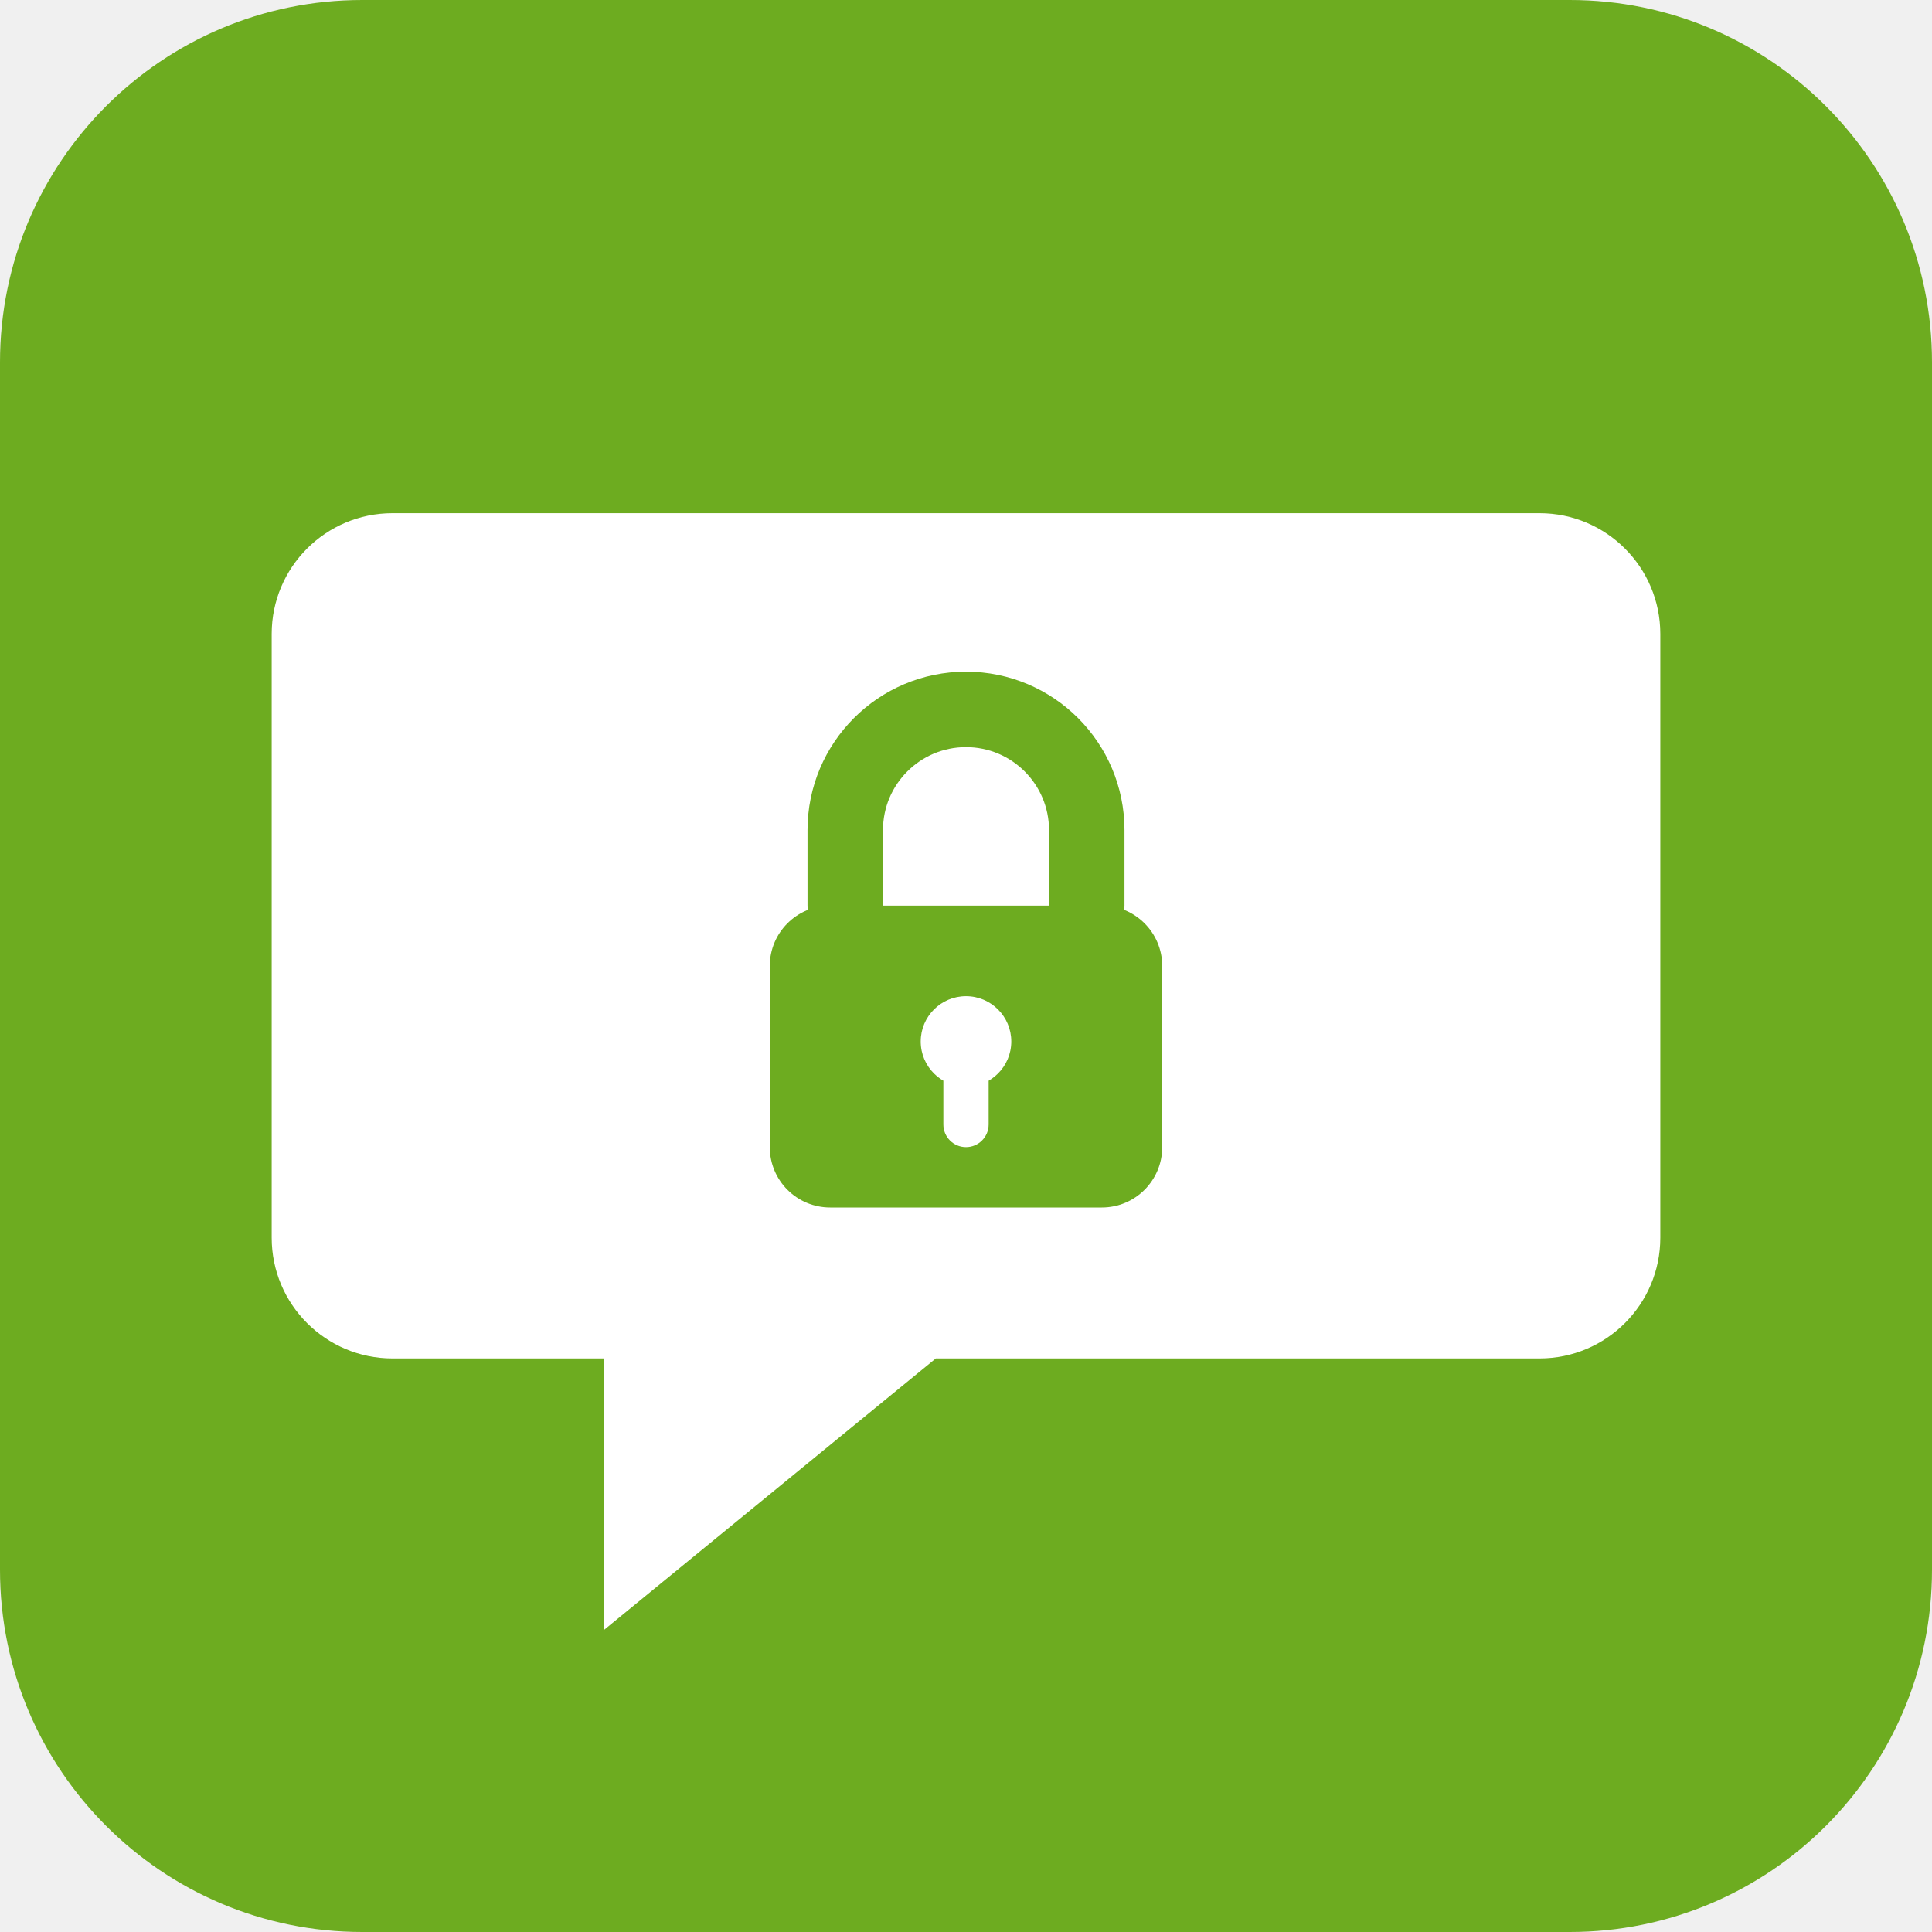
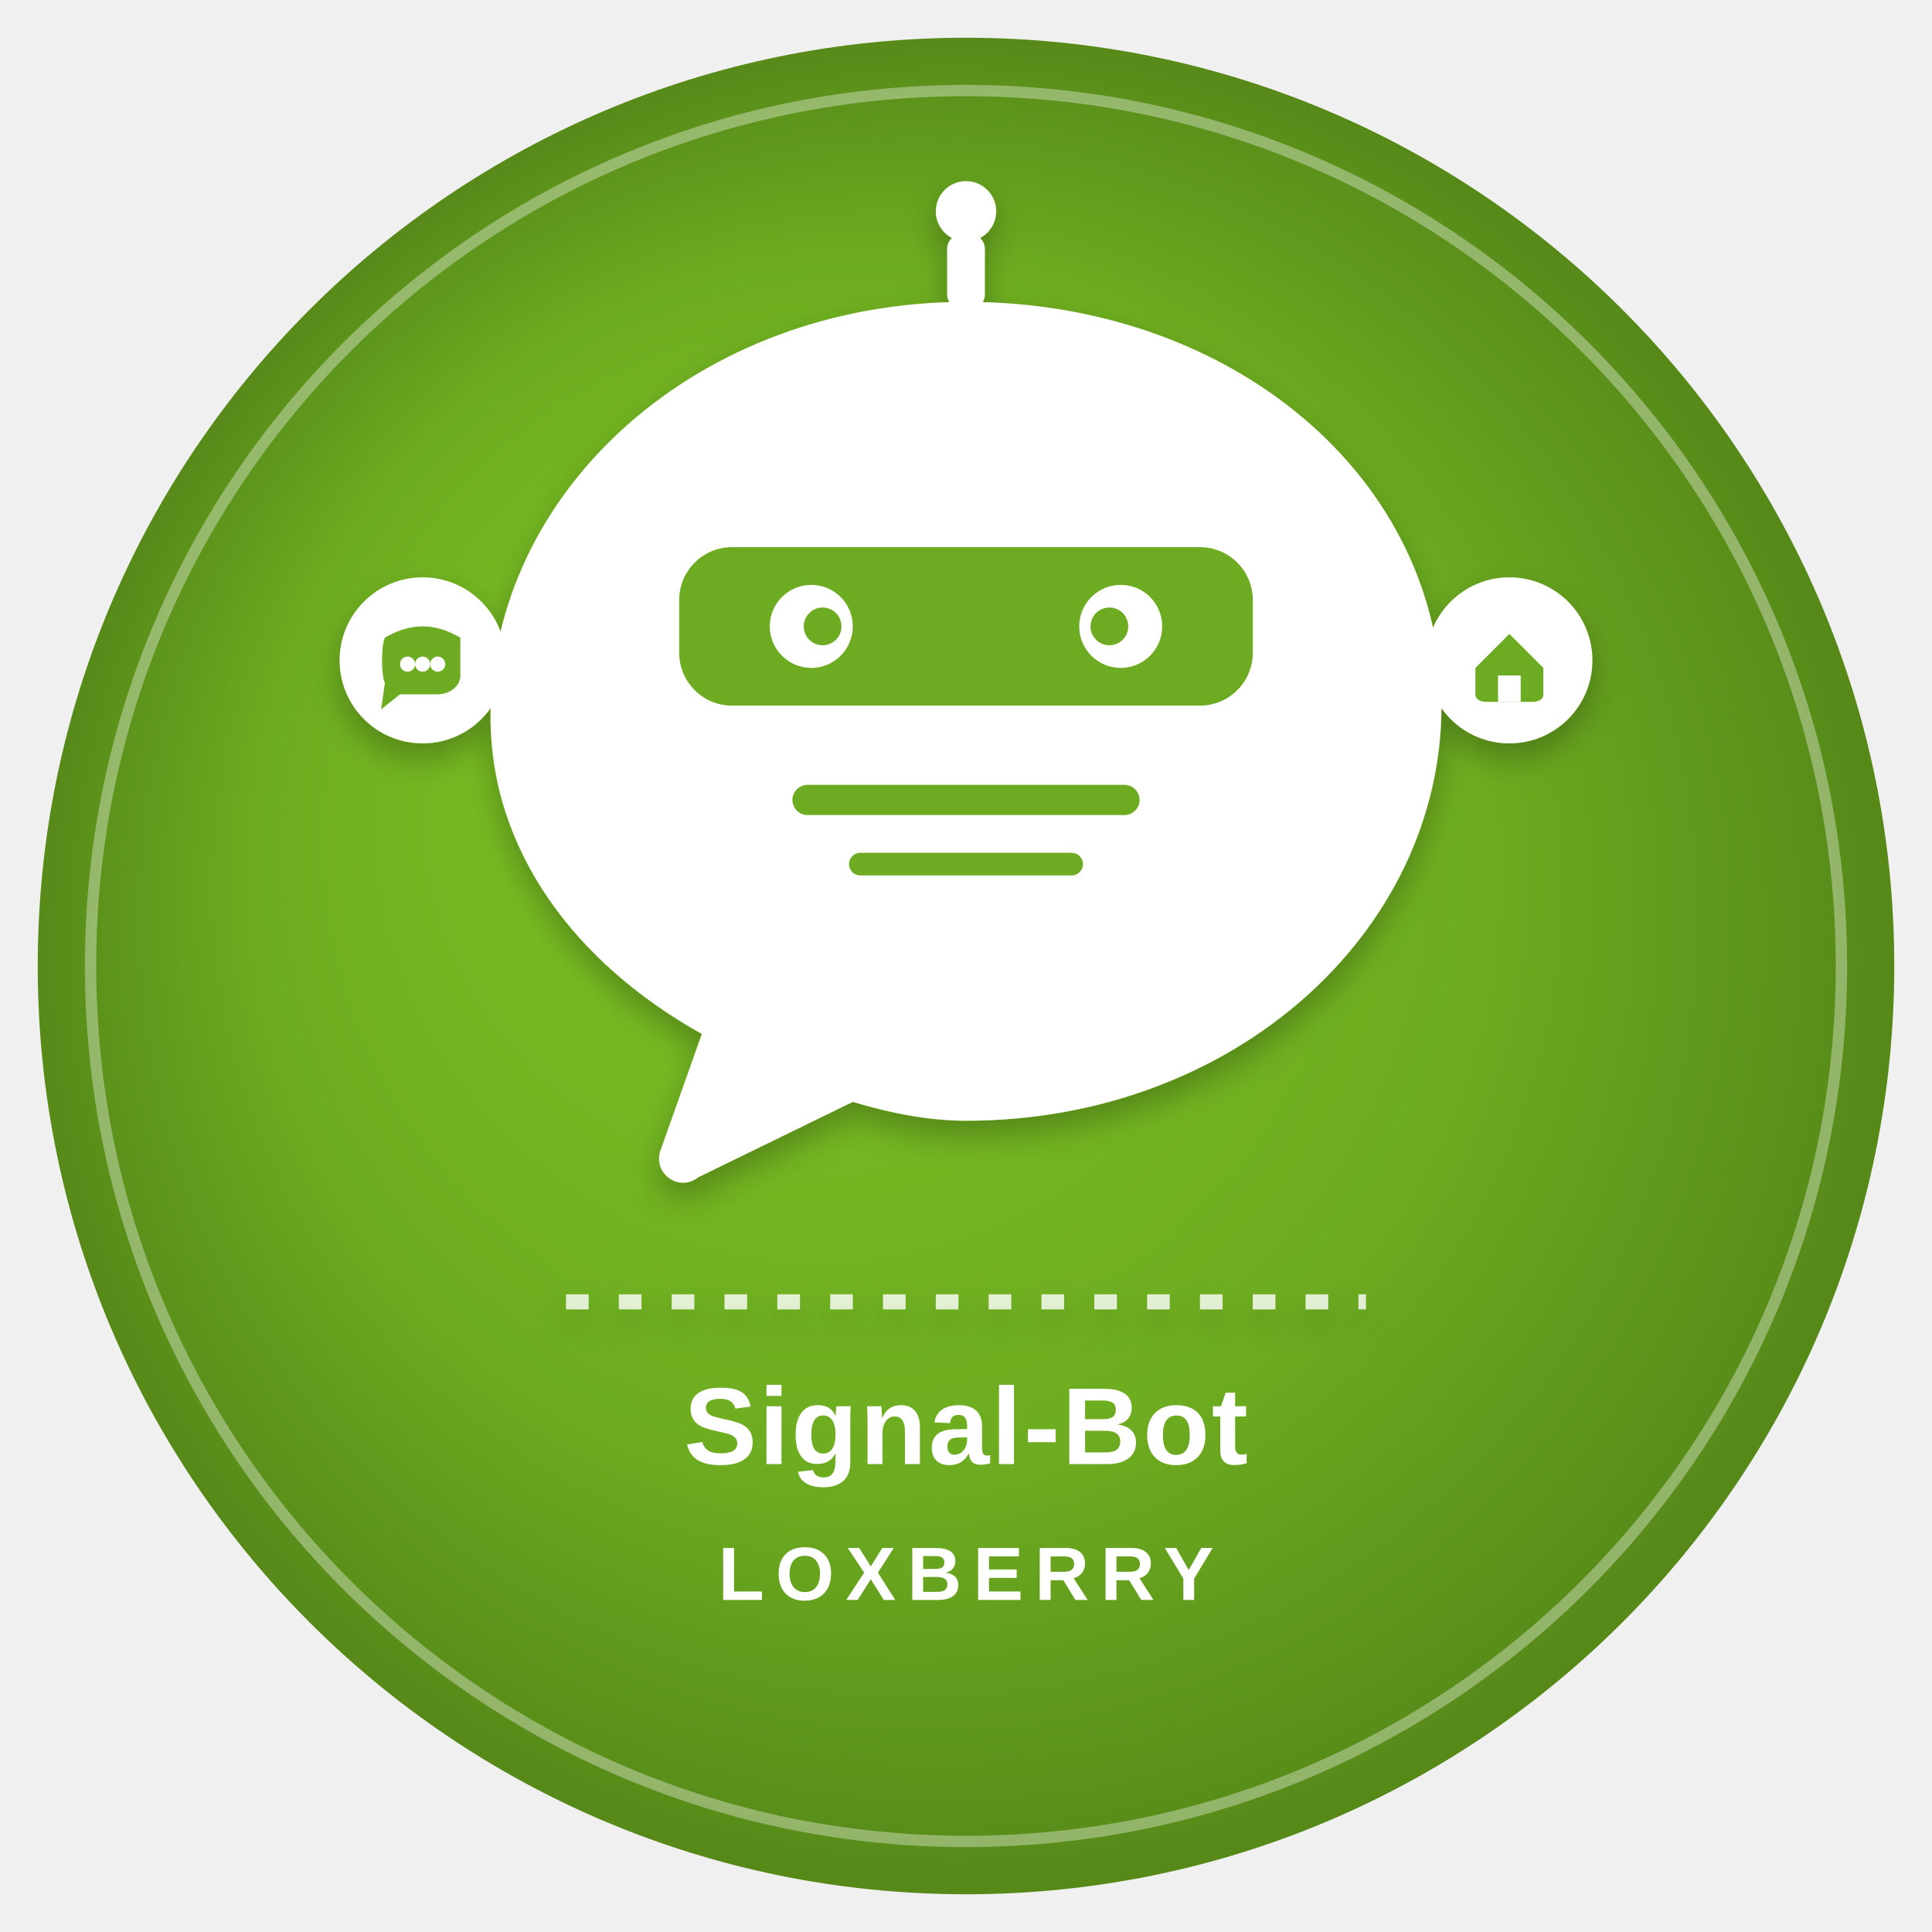
- <svg xmlns="http://www.w3.org/2000/svg" viewBox="0 0 128 128" width="128" height="128">
-   <rect width="128" height="128" rx="24" fill="#6dac20" />
-   <path d="M26 34h76a8 8 0 0 1 8 8v40a8 8 0 0 1-8 8H62l-22 18v-18h-14a8 8 0 0 1-8-8V42a8 8 0 0 1 8-8z" fill="#ffffff" />
-   <g transform="translate(48 46)">
-     <path d="M8 14V9a8 8 0 0 1 16 0v5" fill="none" stroke="#6dac20" stroke-width="5" stroke-linecap="round" />
-     <rect x="3" y="14" width="26" height="20" rx="4" fill="#6dac20" />
-     <circle cx="16" cy="23" r="3" fill="#ffffff" />
-     <rect x="14.5" y="24" width="3" height="6" rx="1.5" fill="#ffffff" />
+ <svg xmlns="http://www.w3.org/2000/svg" width="512" height="512" viewBox="0 0 512 512" version="1.1">
+   <defs>
+     <radialGradient id="bg-grad" cx="50%" cy="50%" r="50%" fx="35%" fy="35%">
+       <stop offset="0%" stop-color="#7dc424" />
+       <stop offset="65%" stop-color="#6dac20" />
+       <stop offset="100%" stop-color="#568819" />
+     </radialGradient>
+     <filter id="shadow" x="-10%" y="-10%" width="120%" height="120%">
+       <feDropShadow dx="0" dy="4" stdDeviation="4" flood-color="#000000" flood-opacity="0.25" />
+     </filter>
+   </defs>
+   <circle cx="256" cy="256" r="246" fill="url(#bg-grad)" />
+   <circle cx="256" cy="256" r="232" fill="none" stroke="#ffffff" stroke-opacity="0.35" stroke-width="3" />
+   <g filter="url(#shadow)" fill="#ffffff">
+     <path d="M 256 80 C 185 80 130 130 130 190 C 130 225 152 255 186 274 L 175 305 C 173 311 180 316 185 312 L 226 292 C 236 295 246 297 256 297 C 327 297 382 247 382 187 C 382 127 327 80 256 80 Z" fill="#ffffff" />
+     <rect x="251" y="62" width="10" height="20" rx="4" fill="#ffffff" />
+     <circle cx="256" cy="56" r="8" fill="#ffffff" />
+     <rect x="180" y="145" width="152" height="42" rx="14" fill="#6dac20" />
+     <circle cx="215" cy="166" r="11" fill="#ffffff" />
+     <circle cx="297" cy="166" r="11" fill="#ffffff" />
+     <circle cx="218" cy="166" r="5" fill="#6dac20" />
+     <circle cx="294" cy="166" r="5" fill="#6dac20" />
+     <rect x="210" y="208" width="92" height="8" rx="4" fill="#6dac20" />
+     <rect x="225" y="226" width="62" height="6" rx="3" fill="#6dac20" />
+     <g transform="translate(112, 175)">
+       <circle cx="0" cy="0" r="22" fill="#ffffff" />
+       <path d="M -10 -6 Q 0 -12 10 -6 L 10 4 C 10 7 7 9 4 9 L -6 9 L -11 13 L -10 6 C -11 4 -11 -4 -10 -6 Z" fill="#6dac20" />
+       <circle cx="-4" cy="1" r="2" fill="#ffffff" />
+       <circle cx="0" cy="1" r="2" fill="#ffffff" />
+       <circle cx="4" cy="1" r="2" fill="#ffffff" />
+     </g>
+     <g transform="translate(400, 175)">
+       <circle cx="0" cy="0" r="22" fill="#ffffff" />
+       <path d="M -9 2 L 0 -7 L 9 2 L 9 9 C 9 10.5 7.5 11 6 11 L -6 11 C -7.5 11 -9 10.5 -9 9 Z" fill="#6dac20" />
+       <rect x="-3" y="4" width="6" height="7" fill="#ffffff" />
+     </g>
+     <path d="M 150 345 L 362 345" stroke="#ffffff" stroke-width="4" stroke-dasharray="6 8" opacity="0.8" />
  </g>
+   <text x="256" y="388" text-anchor="middle" fill="#ffffff" font-family="Arial, sans-serif" font-weight="900" font-size="29" letter-spacing="0.5">Signal-Bot</text>
+   <text x="256" y="424" text-anchor="middle" fill="#ffffff" font-family="Arial, sans-serif" font-weight="bold" font-size="20" letter-spacing="3">LOXBERRY</text>
</svg>
